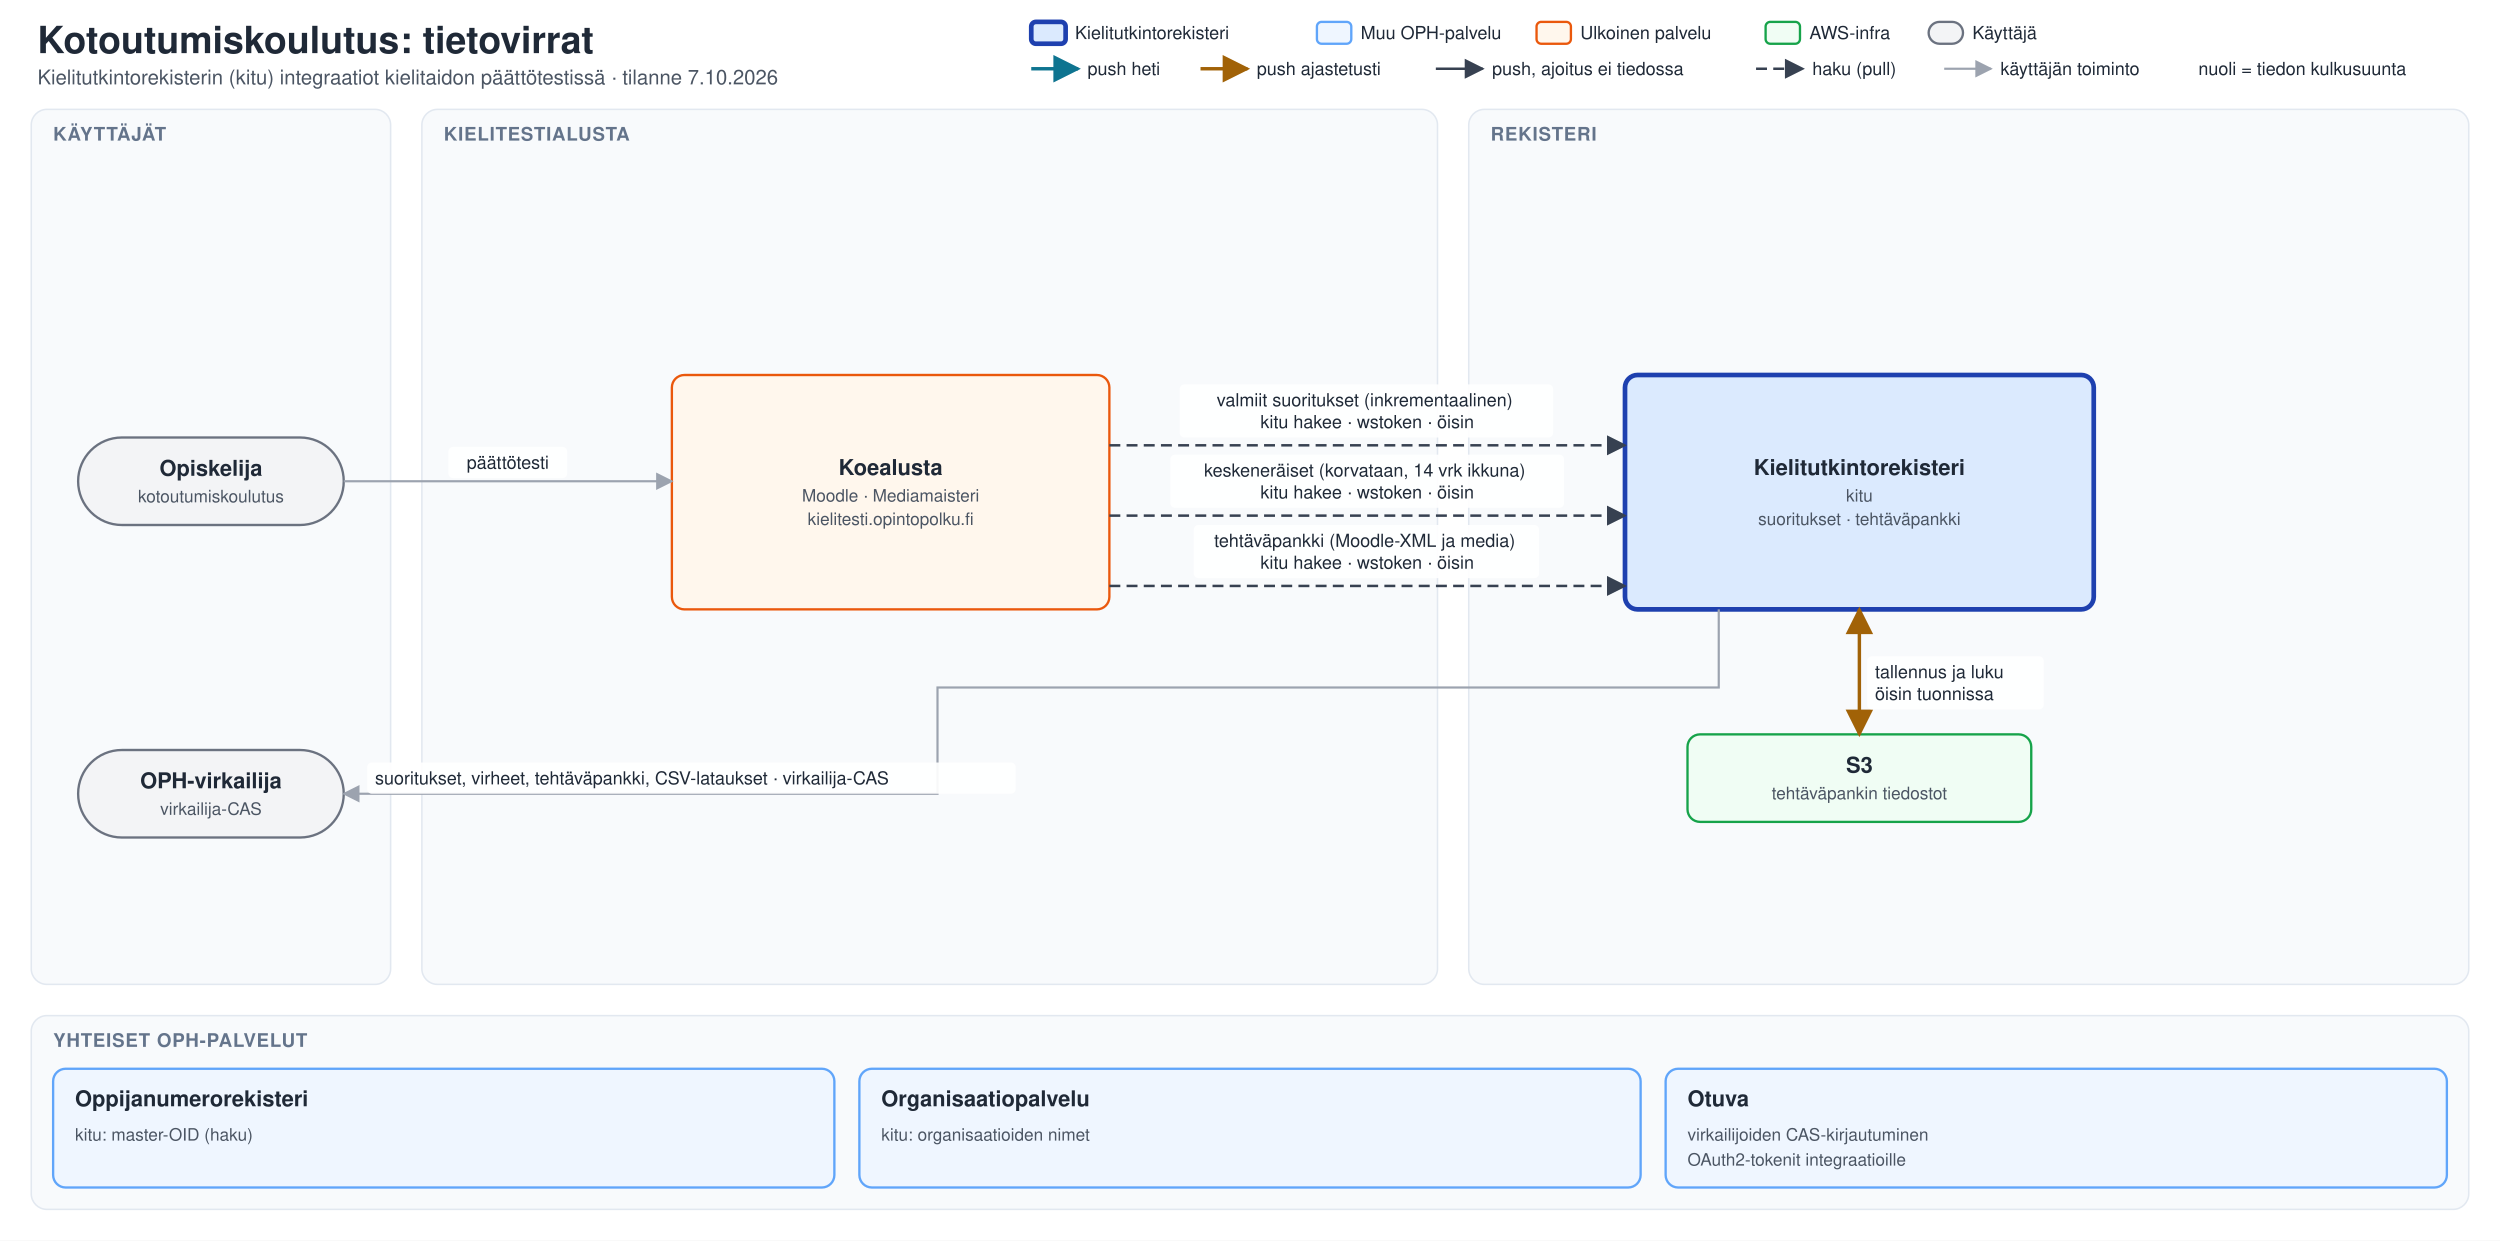
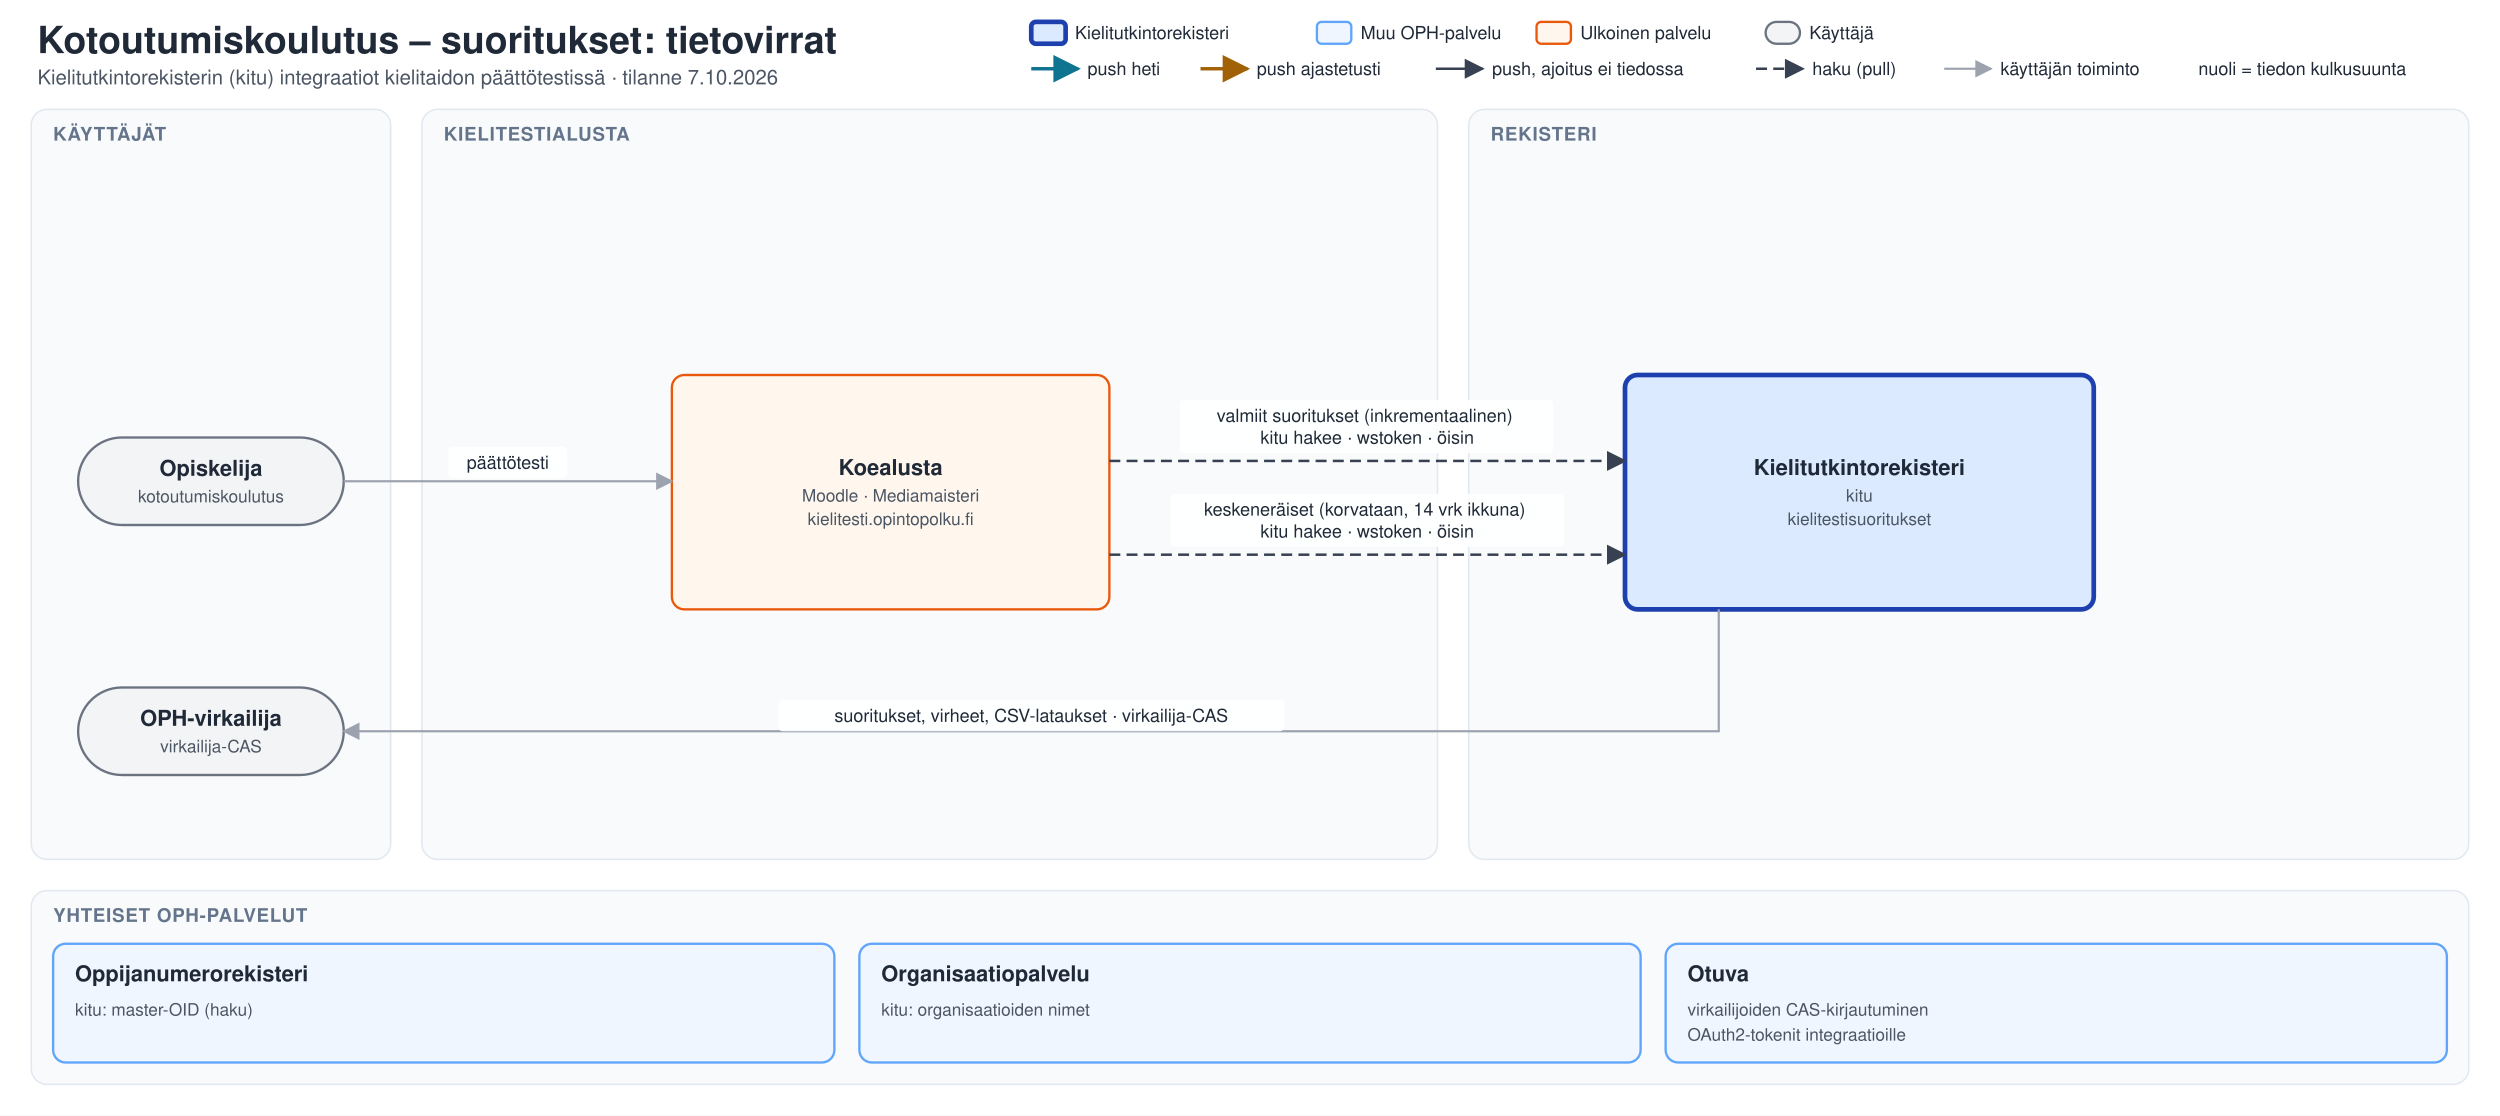
- <svg xmlns="http://www.w3.org/2000/svg" width="1600" height="794" viewBox="0 0 1600 794">
+ <svg xmlns="http://www.w3.org/2000/svg" width="1600" height="714" viewBox="0 0 1600 714">
  <defs>
    <style>
    text { font-family: Helvetica, Arial, sans-serif; fill: #1f2937; }
    .tausta { fill: #ffffff; }
    .otsikko { font-size: 24px; font-weight: bold; }
    .alaotsikko { font-size: 13px; fill: #4b5563; }
    .kaista { fill: #f8fafc; stroke: #e2e8f0; stroke-width: 1; }
    .kaistan-nimi { font-size: 12px; font-weight: bold; fill: #64748b; letter-spacing: 0.5px; }
    .laatikko rect { stroke-width: 1.5; }
    .nimi { font-size: 14px; font-weight: bold; }
    .lisatieto { font-size: 11px; fill: #4b5563; }
    .kitu rect { fill: #dbeafe; stroke: #1e40af; stroke-width: 3; }
    .kios rect { fill: #ede9fe; stroke: #6d28d9; stroke-width: 2.5; }
    .oph rect { fill: #eff6ff; stroke: #60a5fa; }
    .ulkoinen rect { fill: #fff7ed; stroke: #ea580c; }
    .infra rect { fill: #f0fdf4; stroke: #16a34a; }
    .toimija rect { fill: #f3f4f6; stroke: #6b7280; }
    .ryhma { fill: #f5f9ff; stroke: #60a5fa; stroke-width: 1.5; stroke-dasharray: 4 3; }
    .ryhman-nimi { font-size: 14px; font-weight: bold; fill: #1e3a8a; }
    .nuoli path { fill: none; stroke: #374151; stroke-width: 1.6; }
    .heti path { stroke: #0e7490; stroke-width: 2.2; }
    .ajastettu path { stroke: #a16207; stroke-width: 2.2; }
    .pull path { stroke-dasharray: 7 4; }
    .kayttaja path { stroke: #9ca3af; stroke-width: 1.4; }
    .nuolen-teksti rect { fill: #ffffff; fill-opacity: 0.92; }
    .nuolen-teksti text { font-size: 11.5px; }
    .ei-kaytossa { opacity: 0.5; }
    .selite { font-size: 11.5px; }
    </style>
    <marker id="karki-heti" viewBox="0 0 10 10" refX="9" refY="5" markerWidth="8" markerHeight="8" orient="auto-start-reverse">
      <path d="M 0,0 L 10,5 L 0,10 z" fill="#0e7490" />
    </marker>
    <marker id="karki-ajastettu" viewBox="0 0 10 10" refX="9" refY="5" markerWidth="8" markerHeight="8" orient="auto-start-reverse">
      <path d="M 0,0 L 10,5 L 0,10 z" fill="#a16207" />
    </marker>
    <marker id="karki-push" viewBox="0 0 10 10" refX="9" refY="5" markerWidth="8" markerHeight="8" orient="auto-start-reverse">
      <path d="M 0,0 L 10,5 L 0,10 z" fill="#374151" />
    </marker>
    <marker id="karki-pull" viewBox="0 0 10 10" refX="9" refY="5" markerWidth="8" markerHeight="8" orient="auto-start-reverse">
      <path d="M 0,0 L 10,5 L 0,10 z" fill="#374151" />
    </marker>
    <marker id="karki-kayttaja" viewBox="0 0 10 10" refX="9" refY="5" markerWidth="8" markerHeight="8" orient="auto-start-reverse">
      <path d="M 0,0 L 10,5 L 0,10 z" fill="#9ca3af" />
    </marker>
  </defs>
-   <rect class="tausta" x="0" y="0" width="1600" height="794" />
+   <rect class="tausta" x="0" y="0" width="1600" height="714" />
  <g id="otsikko">
-     <text class="otsikko" x="24" y="34">Kotoutumiskoulutus: tietovirrat</text>
+     <text class="otsikko" x="24" y="34">Kotoutumiskoulutus – suoritukset: tietovirrat</text>
    <text class="alaotsikko" x="24" y="54">Kielitutkintorekisterin (kitu) integraatiot kielitaidon päättötestissä · tilanne 7.10.2026</text>
  </g>
  <g id="selite">
    <g class="laatikko kitu">
      <rect x="660" y="14" width="22" height="14" rx="3" />
    </g>
    <text class="selite" x="688" y="25">Kielitutkintorekisteri</text>
    <g class="laatikko oph">
      <rect x="842.825" y="14" width="22" height="14" rx="3" />
    </g>
    <text class="selite" x="870.825" y="25">Muu OPH-palvelu</text>
    <g class="laatikko ulkoinen">
      <rect x="983.388" y="14" width="22" height="14" rx="3" />
    </g>
    <text class="selite" x="1011.388" y="25">Ulkoinen palvelu</text>
-     <g class="laatikko infra">
-       <rect x="1129.988" y="14" width="22" height="14" rx="3" />
+     <g class="laatikko toimija">
+       <rect x="1129.988" y="14" width="22" height="14" rx="7" />
    </g>
-     <text class="selite" x="1157.988" y="25">AWS-infra</text>
-     <g class="laatikko toimija">
-       <rect x="1234.325" y="14" width="22" height="14" rx="7" />
-     </g>
-     <text class="selite" x="1262.325" y="25">Käyttäjä</text>
+     <text class="selite" x="1157.988" y="25">Käyttäjä</text>
    <g class="nuoli heti">
      <path d="M 660,44 L 690,44" marker-end="url(#karki-heti)" />
    </g>
    <text class="selite" x="696" y="48">push heti</text>
    <g class="nuoli ajastettu">
      <path d="M 768.337,44 L 798.337,44" marker-end="url(#karki-ajastettu)" />
    </g>
    <text class="selite" x="804.337" y="48">push ajastetusti</text>
    <g class="nuoli push">
      <path d="M 918.938,44 L 948.938,44" marker-end="url(#karki-push)" />
    </g>
    <text class="selite" x="954.938" y="48">push, ajoitus ei tiedossa</text>
    <g class="nuoli pull">
      <path d="M 1123.875,44 L 1153.875,44" marker-end="url(#karki-pull)" />
    </g>
    <text class="selite" x="1159.875" y="48">haku (pull)</text>
    <g class="nuoli kayttaja">
      <path d="M 1244.287,44 L 1274.287,44" marker-end="url(#karki-kayttaja)" />
    </g>
    <text class="selite" x="1280.287" y="48">käyttäjän toiminto</text>
    <text class="selite" x="1406.962" y="48">nuoli = tiedon kulkusuunta</text>
  </g>
  <g id="kaista-toimijat">
-     <rect class="kaista" x="20" y="70" width="230" height="560" rx="10" />
+     <rect class="kaista" x="20" y="70" width="230" height="480" rx="10" />
    <text class="kaistan-nimi" x="34" y="90">KÄYTTÄJÄT</text>
  </g>
  <g id="kaista-kielitestialusta">
-     <rect class="kaista" x="270" y="70" width="650" height="560" rx="10" />
+     <rect class="kaista" x="270" y="70" width="650" height="480" rx="10" />
    <text class="kaistan-nimi" x="284" y="90">KIELITESTIALUSTA</text>
  </g>
  <g id="kaista-rekisteri">
-     <rect class="kaista" x="940" y="70" width="640" height="560" rx="10" />
+     <rect class="kaista" x="940" y="70" width="640" height="480" rx="10" />
    <text class="kaistan-nimi" x="954" y="90">REKISTERI</text>
  </g>
  <g id="opiskelija" class="laatikko toimija">
    <rect x="50" y="280" width="170" height="56" rx="28" />
    <text class="nimi" x="135" y="304.5" text-anchor="middle">Opiskelija</text>
    <text class="lisatieto" x="135" y="321.5" text-anchor="middle">kotoutumiskoulutus</text>
  </g>
  <g id="virkailija" class="laatikko toimija">
-     <rect x="50" y="480" width="170" height="56" rx="28" />
-     <text class="nimi" x="135" y="504.5" text-anchor="middle">OPH-virkailija</text>
-     <text class="lisatieto" x="135" y="521.5" text-anchor="middle">virkailija-CAS</text>
+     <rect x="50" y="440" width="170" height="56" rx="28" />
+     <text class="nimi" x="135" y="464.5" text-anchor="middle">OPH-virkailija</text>
+     <text class="lisatieto" x="135" y="481.5" text-anchor="middle">virkailija-CAS</text>
  </g>
  <g id="koealusta" class="laatikko ulkoinen">
    <rect x="430" y="240" width="280" height="150" rx="8" />
    <text class="nimi" x="570" y="304" text-anchor="middle">Koealusta</text>
    <text class="lisatieto" x="570" y="321" text-anchor="middle">Moodle · Mediamaisteri</text>
    <text class="lisatieto" x="570" y="336" text-anchor="middle">kielitesti.opintopolku.fi</text>
  </g>
  <g id="kitu" class="laatikko kitu">
    <rect x="1040" y="240" width="300" height="150" rx="8" />
    <text class="nimi" x="1190" y="304" text-anchor="middle">Kielitutkintorekisteri</text>
    <text class="lisatieto" x="1190" y="321" text-anchor="middle">kitu</text>
-     <text class="lisatieto" x="1190" y="336" text-anchor="middle">suoritukset · tehtäväpankki</text>
-   </g>
-   <g id="s3" class="laatikko infra">
-     <rect x="1080" y="470" width="220" height="56" rx="8" />
-     <text class="nimi" x="1190" y="494.5" text-anchor="middle">S3</text>
-     <text class="lisatieto" x="1190" y="511.5" text-anchor="middle">tehtäväpankin tiedostot</text>
+     <text class="lisatieto" x="1190" y="336" text-anchor="middle">kielitestisuoritukset</text>
  </g>
  <g id="opiskelija-koealusta" class="nuoli kayttaja">
    <path d="M 220,308 L 430,308" marker-end="url(#karki-kayttaja)" />
    <g class="nuolen-teksti">
      <rect x="287" y="286" width="76" height="20" rx="3" />
      <text x="325" y="300" text-anchor="middle">
        <tspan x="325" y="300">päättötesti</tspan>
      </text>
    </g>
  </g>
  <g id="kitu-hakee-valmiit" class="nuoli pull">
-     <path d="M 710,285 L 1040,285" marker-end="url(#karki-pull)" />
+     <path d="M 710,295 L 1040,295" marker-end="url(#karki-pull)" />
    <g class="nuolen-teksti">
-       <rect x="755" y="246" width="239" height="34" rx="3" />
-       <text x="875" y="260" text-anchor="middle">
-         <tspan x="875" y="260">valmiit suoritukset (inkrementaalinen)</tspan>
-         <tspan x="875" y="274">kitu hakee · wstoken · öisin</tspan>
+       <rect x="755" y="256" width="239" height="34" rx="3" />
+       <text x="875" y="270" text-anchor="middle">
+         <tspan x="875" y="270">valmiit suoritukset (inkrementaalinen)</tspan>
+         <tspan x="875" y="284">kitu hakee · wstoken · öisin</tspan>
      </text>
    </g>
  </g>
  <g id="kitu-hakee-keskeneraiset" class="nuoli pull">
-     <path d="M 710,330 L 1040,330" marker-end="url(#karki-pull)" />
+     <path d="M 710,355 L 1040,355" marker-end="url(#karki-pull)" />
    <g class="nuolen-teksti">
-       <rect x="749" y="291" width="252" height="34" rx="3" />
-       <text x="875" y="305" text-anchor="middle">
-         <tspan x="875" y="305">keskeneräiset (korvataan, 14 vrk ikkuna)</tspan>
-         <tspan x="875" y="319">kitu hakee · wstoken · öisin</tspan>
-       </text>
-     </g>
-   </g>
-   <g id="kitu-hakee-tehtavapankin" class="nuoli pull">
-     <path d="M 710,375 L 1040,375" marker-end="url(#karki-pull)" />
-     <g class="nuolen-teksti">
-       <rect x="764" y="336" width="221" height="34" rx="3" />
-       <text x="875" y="350" text-anchor="middle">
-         <tspan x="875" y="350">tehtäväpankki (Moodle-XML ja media)</tspan>
-         <tspan x="875" y="364">kitu hakee · wstoken · öisin</tspan>
-       </text>
-     </g>
-   </g>
-   <g id="kitu-s3" class="nuoli ajastettu">
-     <path d="M 1190,390 L 1190,470" marker-end="url(#karki-ajastettu)" marker-start="url(#karki-ajastettu)" />
-     <g class="nuolen-teksti">
-       <rect x="1195" y="420" width="113" height="34" rx="3" />
-       <text x="1200" y="434" text-anchor="start">
-         <tspan x="1200" y="434">tallennus ja luku</tspan>
-         <tspan x="1200" y="448">öisin tuonnissa</tspan>
+       <rect x="749" y="316" width="252" height="34" rx="3" />
+       <text x="875" y="330" text-anchor="middle">
+         <tspan x="875" y="330">keskeneräiset (korvataan, 14 vrk ikkuna)</tspan>
+         <tspan x="875" y="344">kitu hakee · wstoken · öisin</tspan>
      </text>
    </g>
  </g>
  <g id="kitu-virkailija" class="nuoli kayttaja">
-     <path d="M 1100,390 L 1100,440 L 600,440 L 600,508 L 220,508" marker-end="url(#karki-kayttaja)" />
+     <path d="M 1100,390 L 1100,468 L 220,468" marker-end="url(#karki-kayttaja)" />
    <g class="nuolen-teksti">
-       <rect x="235" y="488" width="415" height="20" rx="3" />
-       <text x="240" y="502" text-anchor="start">
-         <tspan x="240" y="502">suoritukset, virheet, tehtäväpankki, CSV-lataukset · virkailija-CAS</tspan>
+       <rect x="498" y="448" width="324" height="20" rx="3" />
+       <text x="660" y="462" text-anchor="middle">
+         <tspan x="660" y="462">suoritukset, virheet, CSV-lataukset · virkailija-CAS</tspan>
      </text>
    </g>
  </g>
  <g id="kaista-yhteiset">
-     <rect class="kaista" x="20" y="650" width="1560" height="124" rx="10" />
-     <text class="kaistan-nimi" x="34" y="670">YHTEISET OPH-PALVELUT</text>
+     <rect class="kaista" x="20" y="570" width="1560" height="124" rx="10" />
+     <text class="kaistan-nimi" x="34" y="590">YHTEISET OPH-PALVELUT</text>
  </g>
  <g id="onr" class="laatikko oph">
-     <rect x="34.0" y="684" width="500" height="76" rx="8" />
-     <text class="nimi" x="48.0" y="708">Oppijanumerorekisteri</text>
-     <text class="lisatieto" x="48.0" y="730">kitu: master-OID (haku)</text>
+     <rect x="34.0" y="604" width="500" height="76" rx="8" />
+     <text class="nimi" x="48.0" y="628">Oppijanumerorekisteri</text>
+     <text class="lisatieto" x="48.0" y="650">kitu: master-OID (haku)</text>
  </g>
  <g id="organisaatiopalvelu" class="laatikko oph">
-     <rect x="550.0" y="684" width="500" height="76" rx="8" />
-     <text class="nimi" x="564.0" y="708">Organisaatiopalvelu</text>
-     <text class="lisatieto" x="564.0" y="730">kitu: organisaatioiden nimet</text>
+     <rect x="550.0" y="604" width="500" height="76" rx="8" />
+     <text class="nimi" x="564.0" y="628">Organisaatiopalvelu</text>
+     <text class="lisatieto" x="564.0" y="650">kitu: organisaatioiden nimet</text>
  </g>
  <g id="otuva" class="laatikko oph">
-     <rect x="1066.0" y="684" width="500" height="76" rx="8" />
-     <text class="nimi" x="1080.0" y="708">Otuva</text>
-     <text class="lisatieto" x="1080.0" y="730">virkailijoiden CAS-kirjautuminen</text>
-     <text class="lisatieto" x="1080.0" y="746">OAuth2-tokenit integraatioille</text>
+     <rect x="1066.0" y="604" width="500" height="76" rx="8" />
+     <text class="nimi" x="1080.0" y="628">Otuva</text>
+     <text class="lisatieto" x="1080.0" y="650">virkailijoiden CAS-kirjautuminen</text>
+     <text class="lisatieto" x="1080.0" y="666">OAuth2-tokenit integraatioille</text>
  </g>
</svg>
